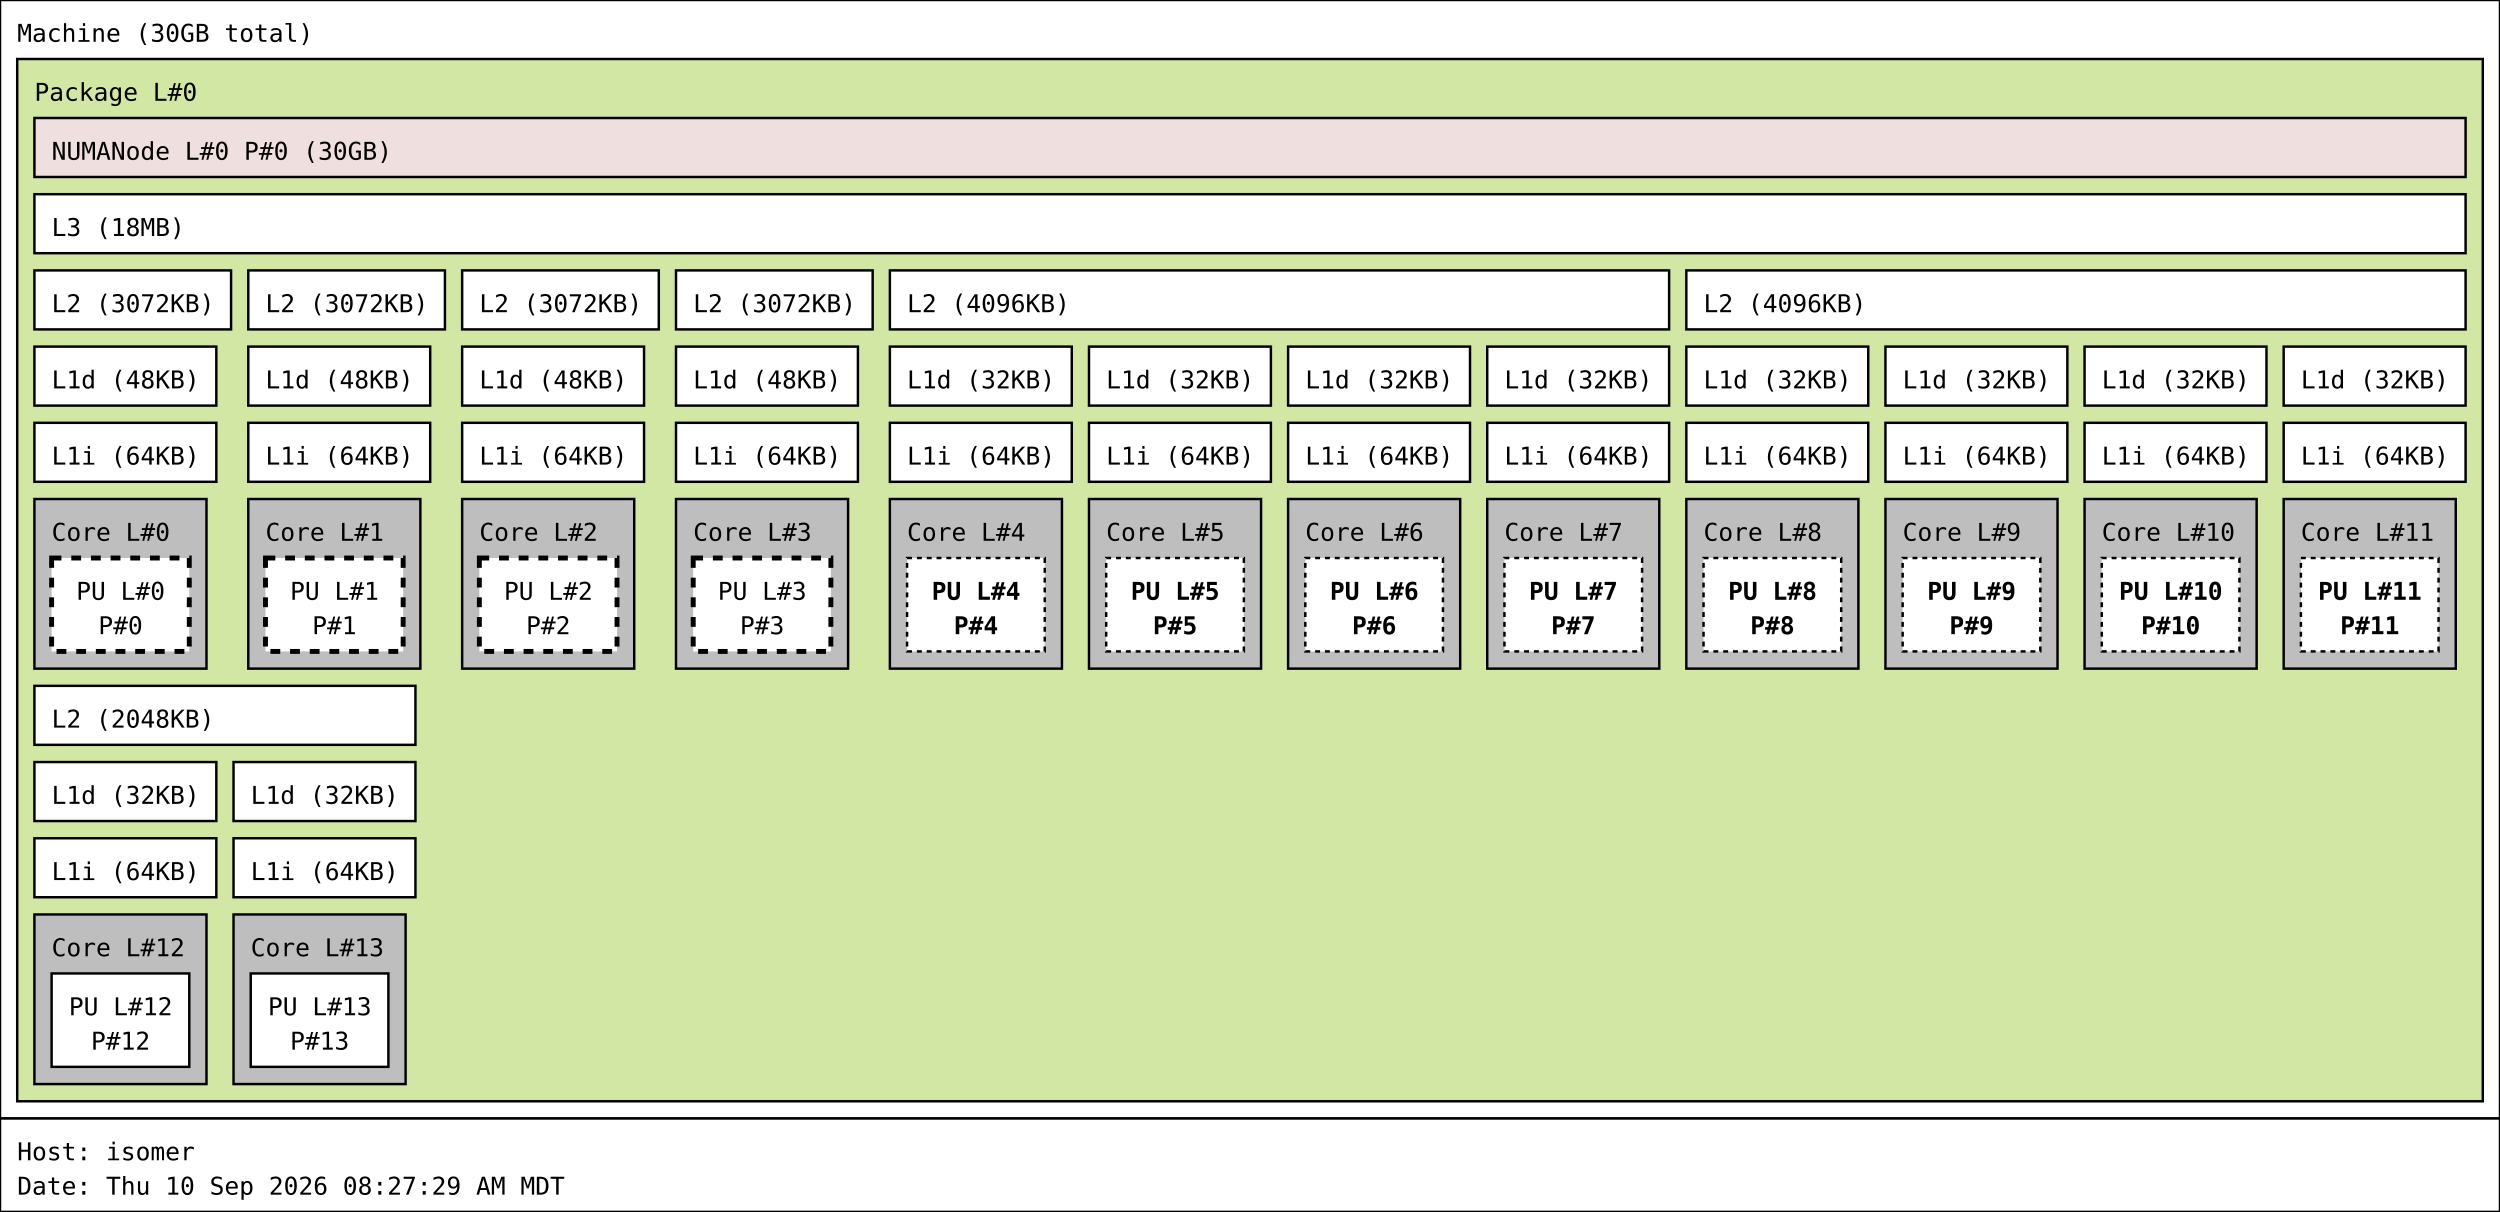
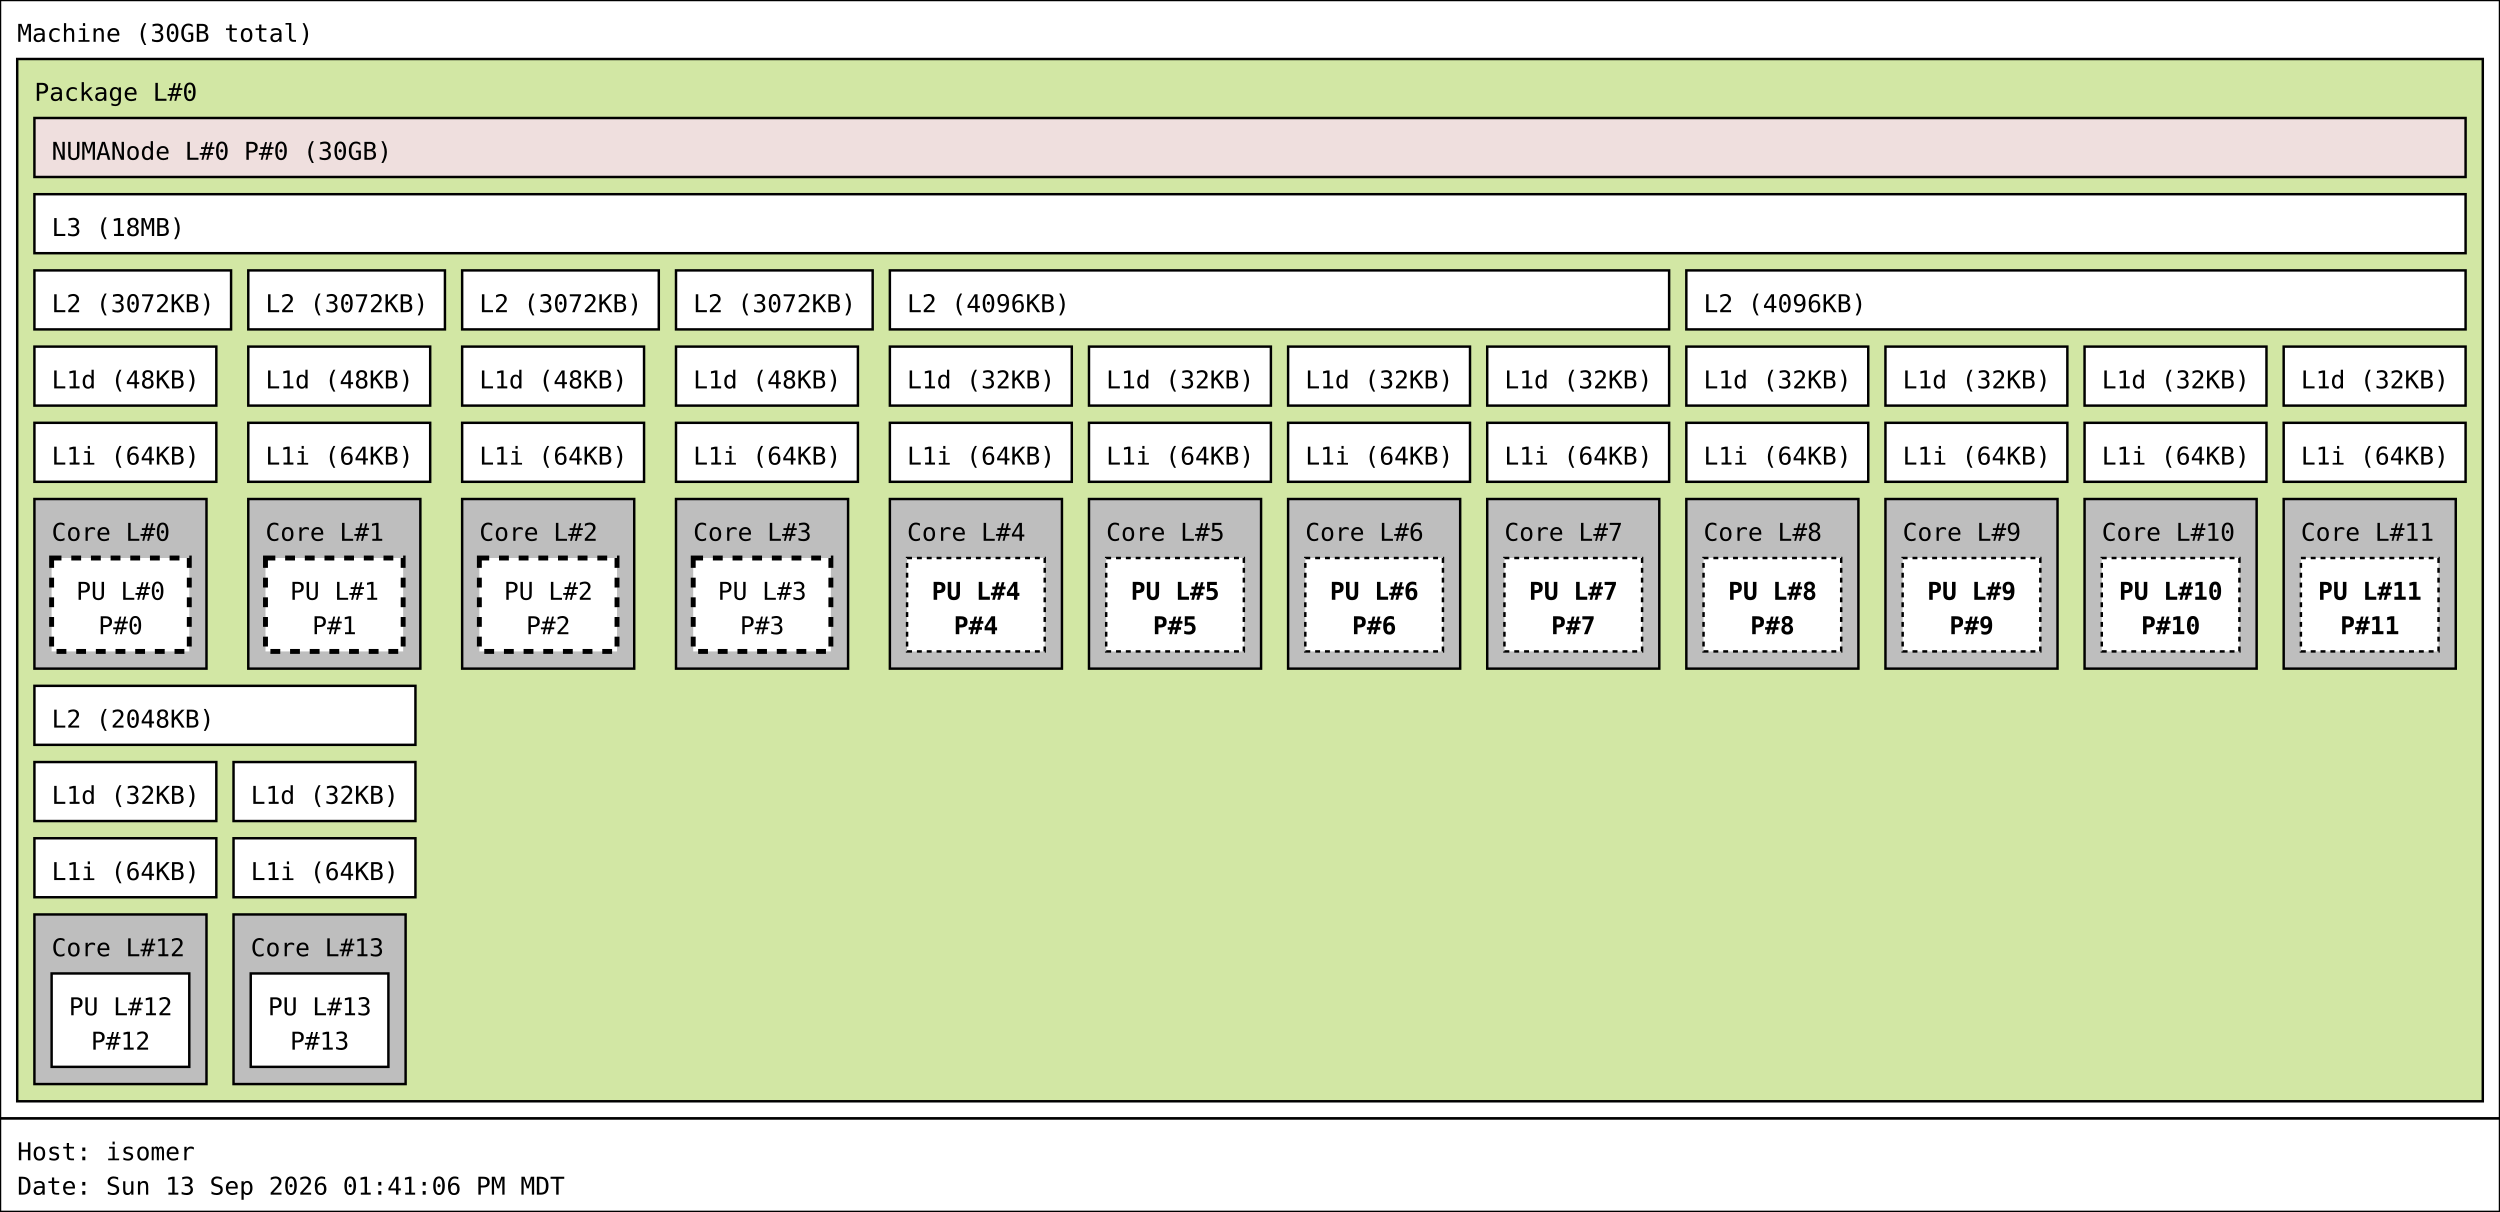
<svg xmlns="http://www.w3.org/2000/svg" width="1017px" height="493px" viewBox="0 0 1017px 493px" version="1.1">
  <rect id="Machine_0_rect" class="Machine" x="0" y="0" width="1017" height="455" fill="rgb(255,255,255)" stroke="rgb(0,0,0)" stroke-width="1" />
  <text id="Machine_0_text" class="Machine" font-family="Monospace" x="7" y="17" fill="rgb(0,0,0)" font-size="10px">Machine (30GB total)</text>
  <rect id="Package_0_rect" class="Package" x="7" y="24" width="1003" height="424" fill="rgb(210,231,164)" stroke="rgb(0,0,0)" stroke-width="1" />
  <text id="Package_0_text" class="Package" font-family="Monospace" x="14" y="41" fill="rgb(0,0,0)" font-size="10px">Package L#0</text>
  <rect id="L3_0_rect" class="L3" x="14" y="79" width="989" height="24" fill="rgb(255,255,255)" stroke="rgb(0,0,0)" stroke-width="1" />
  <text id="L3_0_text" class="L3" font-family="Monospace" x="21" y="96" fill="rgb(0,0,0)" font-size="10px">L3 (18MB)</text>
  <rect id="L2_0_rect" class="L2" x="14" y="110" width="80" height="24" fill="rgb(255,255,255)" stroke="rgb(0,0,0)" stroke-width="1" />
  <text id="L2_0_text" class="L2" font-family="Monospace" x="21" y="127" fill="rgb(0,0,0)" font-size="10px">L2 (3072KB)</text>
  <rect id="L1d_0_rect" class="L1d" x="14" y="141" width="74" height="24" fill="rgb(255,255,255)" stroke="rgb(0,0,0)" stroke-width="1" />
  <text id="L1d_0_text" class="L1d" font-family="Monospace" x="21" y="158" fill="rgb(0,0,0)" font-size="10px">L1d (48KB)</text>
  <rect id="L1i_0_rect" class="L1i" x="14" y="172" width="74" height="24" fill="rgb(255,255,255)" stroke="rgb(0,0,0)" stroke-width="1" />
  <text id="L1i_0_text" class="L1i" font-family="Monospace" x="21" y="189" fill="rgb(0,0,0)" font-size="10px">L1i (64KB)</text>
  <rect id="Core_0_rect" class="Core" x="14" y="203" width="70" height="69" fill="rgb(190,190,190)" stroke="rgb(0,0,0)" stroke-width="1" />
  <text id="Core_0_text" class="Core" font-family="Monospace" x="21" y="220" fill="rgb(0,0,0)" font-size="10px">Core L#0</text>
  <rect id="PU_0_rect" class="PU" x="21" y="227" width="56" height="38" fill="rgb(255,255,255)" stroke="rgb(0,0,0)" stroke-width="2" stroke-dasharray="4" />
  <text id="PU_0_text" class="PU" font-family="Monospace" x="31" y="244" fill="rgb(0,0,0)" font-size="10px">PU L#0</text>
  <text id="PU_0_text_1" class="PU" font-family="Monospace" x="40" y="258" fill="rgb(0,0,0)" font-size="10px">P#0</text>
  <rect id="L2_1_rect" class="L2" x="101" y="110" width="80" height="24" fill="rgb(255,255,255)" stroke="rgb(0,0,0)" stroke-width="1" />
  <text id="L2_1_text" class="L2" font-family="Monospace" x="108" y="127" fill="rgb(0,0,0)" font-size="10px">L2 (3072KB)</text>
  <rect id="L1d_1_rect" class="L1d" x="101" y="141" width="74" height="24" fill="rgb(255,255,255)" stroke="rgb(0,0,0)" stroke-width="1" />
  <text id="L1d_1_text" class="L1d" font-family="Monospace" x="108" y="158" fill="rgb(0,0,0)" font-size="10px">L1d (48KB)</text>
  <rect id="L1i_1_rect" class="L1i" x="101" y="172" width="74" height="24" fill="rgb(255,255,255)" stroke="rgb(0,0,0)" stroke-width="1" />
  <text id="L1i_1_text" class="L1i" font-family="Monospace" x="108" y="189" fill="rgb(0,0,0)" font-size="10px">L1i (64KB)</text>
  <rect id="Core_1_rect" class="Core" x="101" y="203" width="70" height="69" fill="rgb(190,190,190)" stroke="rgb(0,0,0)" stroke-width="1" />
  <text id="Core_1_text" class="Core" font-family="Monospace" x="108" y="220" fill="rgb(0,0,0)" font-size="10px">Core L#1</text>
  <rect id="PU_1_rect" class="PU" x="108" y="227" width="56" height="38" fill="rgb(255,255,255)" stroke="rgb(0,0,0)" stroke-width="2" stroke-dasharray="4" />
  <text id="PU_1_text" class="PU" font-family="Monospace" x="118" y="244" fill="rgb(0,0,0)" font-size="10px">PU L#1</text>
  <text id="PU_1_text_1" class="PU" font-family="Monospace" x="127" y="258" fill="rgb(0,0,0)" font-size="10px">P#1</text>
  <rect id="L2_2_rect" class="L2" x="188" y="110" width="80" height="24" fill="rgb(255,255,255)" stroke="rgb(0,0,0)" stroke-width="1" />
  <text id="L2_2_text" class="L2" font-family="Monospace" x="195" y="127" fill="rgb(0,0,0)" font-size="10px">L2 (3072KB)</text>
  <rect id="L1d_2_rect" class="L1d" x="188" y="141" width="74" height="24" fill="rgb(255,255,255)" stroke="rgb(0,0,0)" stroke-width="1" />
  <text id="L1d_2_text" class="L1d" font-family="Monospace" x="195" y="158" fill="rgb(0,0,0)" font-size="10px">L1d (48KB)</text>
  <rect id="L1i_2_rect" class="L1i" x="188" y="172" width="74" height="24" fill="rgb(255,255,255)" stroke="rgb(0,0,0)" stroke-width="1" />
  <text id="L1i_2_text" class="L1i" font-family="Monospace" x="195" y="189" fill="rgb(0,0,0)" font-size="10px">L1i (64KB)</text>
  <rect id="Core_2_rect" class="Core" x="188" y="203" width="70" height="69" fill="rgb(190,190,190)" stroke="rgb(0,0,0)" stroke-width="1" />
  <text id="Core_2_text" class="Core" font-family="Monospace" x="195" y="220" fill="rgb(0,0,0)" font-size="10px">Core L#2</text>
  <rect id="PU_2_rect" class="PU" x="195" y="227" width="56" height="38" fill="rgb(255,255,255)" stroke="rgb(0,0,0)" stroke-width="2" stroke-dasharray="4" />
  <text id="PU_2_text" class="PU" font-family="Monospace" x="205" y="244" fill="rgb(0,0,0)" font-size="10px">PU L#2</text>
  <text id="PU_2_text_1" class="PU" font-family="Monospace" x="214" y="258" fill="rgb(0,0,0)" font-size="10px">P#2</text>
  <rect id="L2_3_rect" class="L2" x="275" y="110" width="80" height="24" fill="rgb(255,255,255)" stroke="rgb(0,0,0)" stroke-width="1" />
  <text id="L2_3_text" class="L2" font-family="Monospace" x="282" y="127" fill="rgb(0,0,0)" font-size="10px">L2 (3072KB)</text>
  <rect id="L1d_3_rect" class="L1d" x="275" y="141" width="74" height="24" fill="rgb(255,255,255)" stroke="rgb(0,0,0)" stroke-width="1" />
  <text id="L1d_3_text" class="L1d" font-family="Monospace" x="282" y="158" fill="rgb(0,0,0)" font-size="10px">L1d (48KB)</text>
  <rect id="L1i_3_rect" class="L1i" x="275" y="172" width="74" height="24" fill="rgb(255,255,255)" stroke="rgb(0,0,0)" stroke-width="1" />
  <text id="L1i_3_text" class="L1i" font-family="Monospace" x="282" y="189" fill="rgb(0,0,0)" font-size="10px">L1i (64KB)</text>
  <rect id="Core_3_rect" class="Core" x="275" y="203" width="70" height="69" fill="rgb(190,190,190)" stroke="rgb(0,0,0)" stroke-width="1" />
  <text id="Core_3_text" class="Core" font-family="Monospace" x="282" y="220" fill="rgb(0,0,0)" font-size="10px">Core L#3</text>
  <rect id="PU_3_rect" class="PU" x="282" y="227" width="56" height="38" fill="rgb(255,255,255)" stroke="rgb(0,0,0)" stroke-width="2" stroke-dasharray="4" />
  <text id="PU_3_text" class="PU" font-family="Monospace" x="292" y="244" fill="rgb(0,0,0)" font-size="10px">PU L#3</text>
  <text id="PU_3_text_1" class="PU" font-family="Monospace" x="301" y="258" fill="rgb(0,0,0)" font-size="10px">P#3</text>
  <rect id="L2_4_rect" class="L2" x="362" y="110" width="317" height="24" fill="rgb(255,255,255)" stroke="rgb(0,0,0)" stroke-width="1" />
  <text id="L2_4_text" class="L2" font-family="Monospace" x="369" y="127" fill="rgb(0,0,0)" font-size="10px">L2 (4096KB)</text>
  <rect id="L1d_4_rect" class="L1d" x="362" y="141" width="74" height="24" fill="rgb(255,255,255)" stroke="rgb(0,0,0)" stroke-width="1" />
  <text id="L1d_4_text" class="L1d" font-family="Monospace" x="369" y="158" fill="rgb(0,0,0)" font-size="10px">L1d (32KB)</text>
  <rect id="L1i_4_rect" class="L1i" x="362" y="172" width="74" height="24" fill="rgb(255,255,255)" stroke="rgb(0,0,0)" stroke-width="1" />
  <text id="L1i_4_text" class="L1i" font-family="Monospace" x="369" y="189" fill="rgb(0,0,0)" font-size="10px">L1i (64KB)</text>
  <rect id="Core_4_rect" class="Core" x="362" y="203" width="70" height="69" fill="rgb(190,190,190)" stroke="rgb(0,0,0)" stroke-width="1" />
  <text id="Core_4_text" class="Core" font-family="Monospace" x="369" y="220" fill="rgb(0,0,0)" font-size="10px">Core L#4</text>
  <rect id="PU_4_rect" class="PU" x="369" y="227" width="56" height="38" fill="rgb(255,255,255)" stroke="rgb(0,0,0)" stroke-width="1" stroke-dasharray="2" />
  <text id="PU_4_text" class="PU" font-family="Monospace" font-weight="bold" x="379" y="244" fill="rgb(0,0,0)" font-size="10px">PU L#4</text>
  <text id="PU_4_text_1" class="PU" font-family="Monospace" font-weight="bold" x="388" y="258" fill="rgb(0,0,0)" font-size="10px">P#4</text>
  <rect id="L1d_5_rect" class="L1d" x="443" y="141" width="74" height="24" fill="rgb(255,255,255)" stroke="rgb(0,0,0)" stroke-width="1" />
  <text id="L1d_5_text" class="L1d" font-family="Monospace" x="450" y="158" fill="rgb(0,0,0)" font-size="10px">L1d (32KB)</text>
  <rect id="L1i_5_rect" class="L1i" x="443" y="172" width="74" height="24" fill="rgb(255,255,255)" stroke="rgb(0,0,0)" stroke-width="1" />
  <text id="L1i_5_text" class="L1i" font-family="Monospace" x="450" y="189" fill="rgb(0,0,0)" font-size="10px">L1i (64KB)</text>
  <rect id="Core_5_rect" class="Core" x="443" y="203" width="70" height="69" fill="rgb(190,190,190)" stroke="rgb(0,0,0)" stroke-width="1" />
  <text id="Core_5_text" class="Core" font-family="Monospace" x="450" y="220" fill="rgb(0,0,0)" font-size="10px">Core L#5</text>
  <rect id="PU_5_rect" class="PU" x="450" y="227" width="56" height="38" fill="rgb(255,255,255)" stroke="rgb(0,0,0)" stroke-width="1" stroke-dasharray="2" />
  <text id="PU_5_text" class="PU" font-family="Monospace" font-weight="bold" x="460" y="244" fill="rgb(0,0,0)" font-size="10px">PU L#5</text>
  <text id="PU_5_text_1" class="PU" font-family="Monospace" font-weight="bold" x="469" y="258" fill="rgb(0,0,0)" font-size="10px">P#5</text>
  <rect id="L1d_6_rect" class="L1d" x="524" y="141" width="74" height="24" fill="rgb(255,255,255)" stroke="rgb(0,0,0)" stroke-width="1" />
  <text id="L1d_6_text" class="L1d" font-family="Monospace" x="531" y="158" fill="rgb(0,0,0)" font-size="10px">L1d (32KB)</text>
  <rect id="L1i_6_rect" class="L1i" x="524" y="172" width="74" height="24" fill="rgb(255,255,255)" stroke="rgb(0,0,0)" stroke-width="1" />
  <text id="L1i_6_text" class="L1i" font-family="Monospace" x="531" y="189" fill="rgb(0,0,0)" font-size="10px">L1i (64KB)</text>
  <rect id="Core_6_rect" class="Core" x="524" y="203" width="70" height="69" fill="rgb(190,190,190)" stroke="rgb(0,0,0)" stroke-width="1" />
  <text id="Core_6_text" class="Core" font-family="Monospace" x="531" y="220" fill="rgb(0,0,0)" font-size="10px">Core L#6</text>
  <rect id="PU_6_rect" class="PU" x="531" y="227" width="56" height="38" fill="rgb(255,255,255)" stroke="rgb(0,0,0)" stroke-width="1" stroke-dasharray="2" />
  <text id="PU_6_text" class="PU" font-family="Monospace" font-weight="bold" x="541" y="244" fill="rgb(0,0,0)" font-size="10px">PU L#6</text>
  <text id="PU_6_text_1" class="PU" font-family="Monospace" font-weight="bold" x="550" y="258" fill="rgb(0,0,0)" font-size="10px">P#6</text>
  <rect id="L1d_7_rect" class="L1d" x="605" y="141" width="74" height="24" fill="rgb(255,255,255)" stroke="rgb(0,0,0)" stroke-width="1" />
  <text id="L1d_7_text" class="L1d" font-family="Monospace" x="612" y="158" fill="rgb(0,0,0)" font-size="10px">L1d (32KB)</text>
  <rect id="L1i_7_rect" class="L1i" x="605" y="172" width="74" height="24" fill="rgb(255,255,255)" stroke="rgb(0,0,0)" stroke-width="1" />
  <text id="L1i_7_text" class="L1i" font-family="Monospace" x="612" y="189" fill="rgb(0,0,0)" font-size="10px">L1i (64KB)</text>
  <rect id="Core_7_rect" class="Core" x="605" y="203" width="70" height="69" fill="rgb(190,190,190)" stroke="rgb(0,0,0)" stroke-width="1" />
  <text id="Core_7_text" class="Core" font-family="Monospace" x="612" y="220" fill="rgb(0,0,0)" font-size="10px">Core L#7</text>
  <rect id="PU_7_rect" class="PU" x="612" y="227" width="56" height="38" fill="rgb(255,255,255)" stroke="rgb(0,0,0)" stroke-width="1" stroke-dasharray="2" />
  <text id="PU_7_text" class="PU" font-family="Monospace" font-weight="bold" x="622" y="244" fill="rgb(0,0,0)" font-size="10px">PU L#7</text>
  <text id="PU_7_text_1" class="PU" font-family="Monospace" font-weight="bold" x="631" y="258" fill="rgb(0,0,0)" font-size="10px">P#7</text>
  <rect id="L2_5_rect" class="L2" x="686" y="110" width="317" height="24" fill="rgb(255,255,255)" stroke="rgb(0,0,0)" stroke-width="1" />
  <text id="L2_5_text" class="L2" font-family="Monospace" x="693" y="127" fill="rgb(0,0,0)" font-size="10px">L2 (4096KB)</text>
  <rect id="L1d_8_rect" class="L1d" x="686" y="141" width="74" height="24" fill="rgb(255,255,255)" stroke="rgb(0,0,0)" stroke-width="1" />
  <text id="L1d_8_text" class="L1d" font-family="Monospace" x="693" y="158" fill="rgb(0,0,0)" font-size="10px">L1d (32KB)</text>
  <rect id="L1i_8_rect" class="L1i" x="686" y="172" width="74" height="24" fill="rgb(255,255,255)" stroke="rgb(0,0,0)" stroke-width="1" />
  <text id="L1i_8_text" class="L1i" font-family="Monospace" x="693" y="189" fill="rgb(0,0,0)" font-size="10px">L1i (64KB)</text>
  <rect id="Core_8_rect" class="Core" x="686" y="203" width="70" height="69" fill="rgb(190,190,190)" stroke="rgb(0,0,0)" stroke-width="1" />
  <text id="Core_8_text" class="Core" font-family="Monospace" x="693" y="220" fill="rgb(0,0,0)" font-size="10px">Core L#8</text>
  <rect id="PU_8_rect" class="PU" x="693" y="227" width="56" height="38" fill="rgb(255,255,255)" stroke="rgb(0,0,0)" stroke-width="1" stroke-dasharray="2" />
  <text id="PU_8_text" class="PU" font-family="Monospace" font-weight="bold" x="703" y="244" fill="rgb(0,0,0)" font-size="10px">PU L#8</text>
  <text id="PU_8_text_1" class="PU" font-family="Monospace" font-weight="bold" x="712" y="258" fill="rgb(0,0,0)" font-size="10px">P#8</text>
  <rect id="L1d_9_rect" class="L1d" x="767" y="141" width="74" height="24" fill="rgb(255,255,255)" stroke="rgb(0,0,0)" stroke-width="1" />
  <text id="L1d_9_text" class="L1d" font-family="Monospace" x="774" y="158" fill="rgb(0,0,0)" font-size="10px">L1d (32KB)</text>
  <rect id="L1i_9_rect" class="L1i" x="767" y="172" width="74" height="24" fill="rgb(255,255,255)" stroke="rgb(0,0,0)" stroke-width="1" />
  <text id="L1i_9_text" class="L1i" font-family="Monospace" x="774" y="189" fill="rgb(0,0,0)" font-size="10px">L1i (64KB)</text>
  <rect id="Core_9_rect" class="Core" x="767" y="203" width="70" height="69" fill="rgb(190,190,190)" stroke="rgb(0,0,0)" stroke-width="1" />
  <text id="Core_9_text" class="Core" font-family="Monospace" x="774" y="220" fill="rgb(0,0,0)" font-size="10px">Core L#9</text>
  <rect id="PU_9_rect" class="PU" x="774" y="227" width="56" height="38" fill="rgb(255,255,255)" stroke="rgb(0,0,0)" stroke-width="1" stroke-dasharray="2" />
  <text id="PU_9_text" class="PU" font-family="Monospace" font-weight="bold" x="784" y="244" fill="rgb(0,0,0)" font-size="10px">PU L#9</text>
  <text id="PU_9_text_1" class="PU" font-family="Monospace" font-weight="bold" x="793" y="258" fill="rgb(0,0,0)" font-size="10px">P#9</text>
  <rect id="L1d_10_rect" class="L1d" x="848" y="141" width="74" height="24" fill="rgb(255,255,255)" stroke="rgb(0,0,0)" stroke-width="1" />
  <text id="L1d_10_text" class="L1d" font-family="Monospace" x="855" y="158" fill="rgb(0,0,0)" font-size="10px">L1d (32KB)</text>
  <rect id="L1i_10_rect" class="L1i" x="848" y="172" width="74" height="24" fill="rgb(255,255,255)" stroke="rgb(0,0,0)" stroke-width="1" />
  <text id="L1i_10_text" class="L1i" font-family="Monospace" x="855" y="189" fill="rgb(0,0,0)" font-size="10px">L1i (64KB)</text>
  <rect id="Core_10_rect" class="Core" x="848" y="203" width="70" height="69" fill="rgb(190,190,190)" stroke="rgb(0,0,0)" stroke-width="1" />
  <text id="Core_10_text" class="Core" font-family="Monospace" x="855" y="220" fill="rgb(0,0,0)" font-size="10px">Core L#10</text>
  <rect id="PU_10_rect" class="PU" x="855" y="227" width="56" height="38" fill="rgb(255,255,255)" stroke="rgb(0,0,0)" stroke-width="1" stroke-dasharray="2" />
  <text id="PU_10_text" class="PU" font-family="Monospace" font-weight="bold" x="862" y="244" fill="rgb(0,0,0)" font-size="10px">PU L#10</text>
  <text id="PU_10_text_1" class="PU" font-family="Monospace" font-weight="bold" x="871" y="258" fill="rgb(0,0,0)" font-size="10px">P#10</text>
  <rect id="L1d_11_rect" class="L1d" x="929" y="141" width="74" height="24" fill="rgb(255,255,255)" stroke="rgb(0,0,0)" stroke-width="1" />
  <text id="L1d_11_text" class="L1d" font-family="Monospace" x="936" y="158" fill="rgb(0,0,0)" font-size="10px">L1d (32KB)</text>
  <rect id="L1i_11_rect" class="L1i" x="929" y="172" width="74" height="24" fill="rgb(255,255,255)" stroke="rgb(0,0,0)" stroke-width="1" />
  <text id="L1i_11_text" class="L1i" font-family="Monospace" x="936" y="189" fill="rgb(0,0,0)" font-size="10px">L1i (64KB)</text>
  <rect id="Core_11_rect" class="Core" x="929" y="203" width="70" height="69" fill="rgb(190,190,190)" stroke="rgb(0,0,0)" stroke-width="1" />
  <text id="Core_11_text" class="Core" font-family="Monospace" x="936" y="220" fill="rgb(0,0,0)" font-size="10px">Core L#11</text>
  <rect id="PU_11_rect" class="PU" x="936" y="227" width="56" height="38" fill="rgb(255,255,255)" stroke="rgb(0,0,0)" stroke-width="1" stroke-dasharray="2" />
  <text id="PU_11_text" class="PU" font-family="Monospace" font-weight="bold" x="943" y="244" fill="rgb(0,0,0)" font-size="10px">PU L#11</text>
  <text id="PU_11_text_1" class="PU" font-family="Monospace" font-weight="bold" x="952" y="258" fill="rgb(0,0,0)" font-size="10px">P#11</text>
  <rect id="L2_6_rect" class="L2" x="14" y="279" width="155" height="24" fill="rgb(255,255,255)" stroke="rgb(0,0,0)" stroke-width="1" />
  <text id="L2_6_text" class="L2" font-family="Monospace" x="21" y="296" fill="rgb(0,0,0)" font-size="10px">L2 (2048KB)</text>
  <rect id="L1d_12_rect" class="L1d" x="14" y="310" width="74" height="24" fill="rgb(255,255,255)" stroke="rgb(0,0,0)" stroke-width="1" />
  <text id="L1d_12_text" class="L1d" font-family="Monospace" x="21" y="327" fill="rgb(0,0,0)" font-size="10px">L1d (32KB)</text>
  <rect id="L1i_12_rect" class="L1i" x="14" y="341" width="74" height="24" fill="rgb(255,255,255)" stroke="rgb(0,0,0)" stroke-width="1" />
  <text id="L1i_12_text" class="L1i" font-family="Monospace" x="21" y="358" fill="rgb(0,0,0)" font-size="10px">L1i (64KB)</text>
  <rect id="Core_12_rect" class="Core" x="14" y="372" width="70" height="69" fill="rgb(190,190,190)" stroke="rgb(0,0,0)" stroke-width="1" />
  <text id="Core_12_text" class="Core" font-family="Monospace" x="21" y="389" fill="rgb(0,0,0)" font-size="10px">Core L#12</text>
  <rect id="PU_12_rect" class="PU" x="21" y="396" width="56" height="38" fill="rgb(255,255,255)" stroke="rgb(0,0,0)" stroke-width="1" />
  <text id="PU_12_text" class="PU" font-family="Monospace" x="28" y="413" fill="rgb(0,0,0)" font-size="10px">PU L#12</text>
  <text id="PU_12_text_1" class="PU" font-family="Monospace" x="37" y="427" fill="rgb(0,0,0)" font-size="10px">P#12</text>
  <rect id="L1d_13_rect" class="L1d" x="95" y="310" width="74" height="24" fill="rgb(255,255,255)" stroke="rgb(0,0,0)" stroke-width="1" />
  <text id="L1d_13_text" class="L1d" font-family="Monospace" x="102" y="327" fill="rgb(0,0,0)" font-size="10px">L1d (32KB)</text>
  <rect id="L1i_13_rect" class="L1i" x="95" y="341" width="74" height="24" fill="rgb(255,255,255)" stroke="rgb(0,0,0)" stroke-width="1" />
  <text id="L1i_13_text" class="L1i" font-family="Monospace" x="102" y="358" fill="rgb(0,0,0)" font-size="10px">L1i (64KB)</text>
  <rect id="Core_13_rect" class="Core" x="95" y="372" width="70" height="69" fill="rgb(190,190,190)" stroke="rgb(0,0,0)" stroke-width="1" />
  <text id="Core_13_text" class="Core" font-family="Monospace" x="102" y="389" fill="rgb(0,0,0)" font-size="10px">Core L#13</text>
  <rect id="PU_13_rect" class="PU" x="102" y="396" width="56" height="38" fill="rgb(255,255,255)" stroke="rgb(0,0,0)" stroke-width="1" />
  <text id="PU_13_text" class="PU" font-family="Monospace" x="109" y="413" fill="rgb(0,0,0)" font-size="10px">PU L#13</text>
  <text id="PU_13_text_1" class="PU" font-family="Monospace" x="118" y="427" fill="rgb(0,0,0)" font-size="10px">P#13</text>
  <rect id="NUMANode_0_rect" class="NUMANode" x="14" y="48" width="989" height="24" fill="rgb(239,223,222)" stroke="rgb(0,0,0)" stroke-width="1" />
  <text id="NUMANode_0_text" class="NUMANode" font-family="Monospace" x="21" y="65" fill="rgb(0,0,0)" font-size="10px">NUMANode L#0 P#0 (30GB)</text>
  <rect id="anon_rect" x="0" y="455" width="1017" height="38" fill="rgb(255,255,255)" stroke="rgb(0,0,0)" stroke-width="1" />
  <text id="anon_text" font-family="Monospace" x="7" y="472" fill="rgb(0,0,0)" font-size="10px">Host: isomer</text>
-   <text id="anon_text_1" font-family="Monospace" x="7" y="486" fill="rgb(0,0,0)" font-size="10px">Date: Thu 10 Sep 2026 08:27:29 AM MDT</text>
+   <text id="anon_text_1" font-family="Monospace" x="7" y="486" fill="rgb(0,0,0)" font-size="10px">Date: Sun 13 Sep 2026 01:41:06 PM MDT</text>
</svg>
